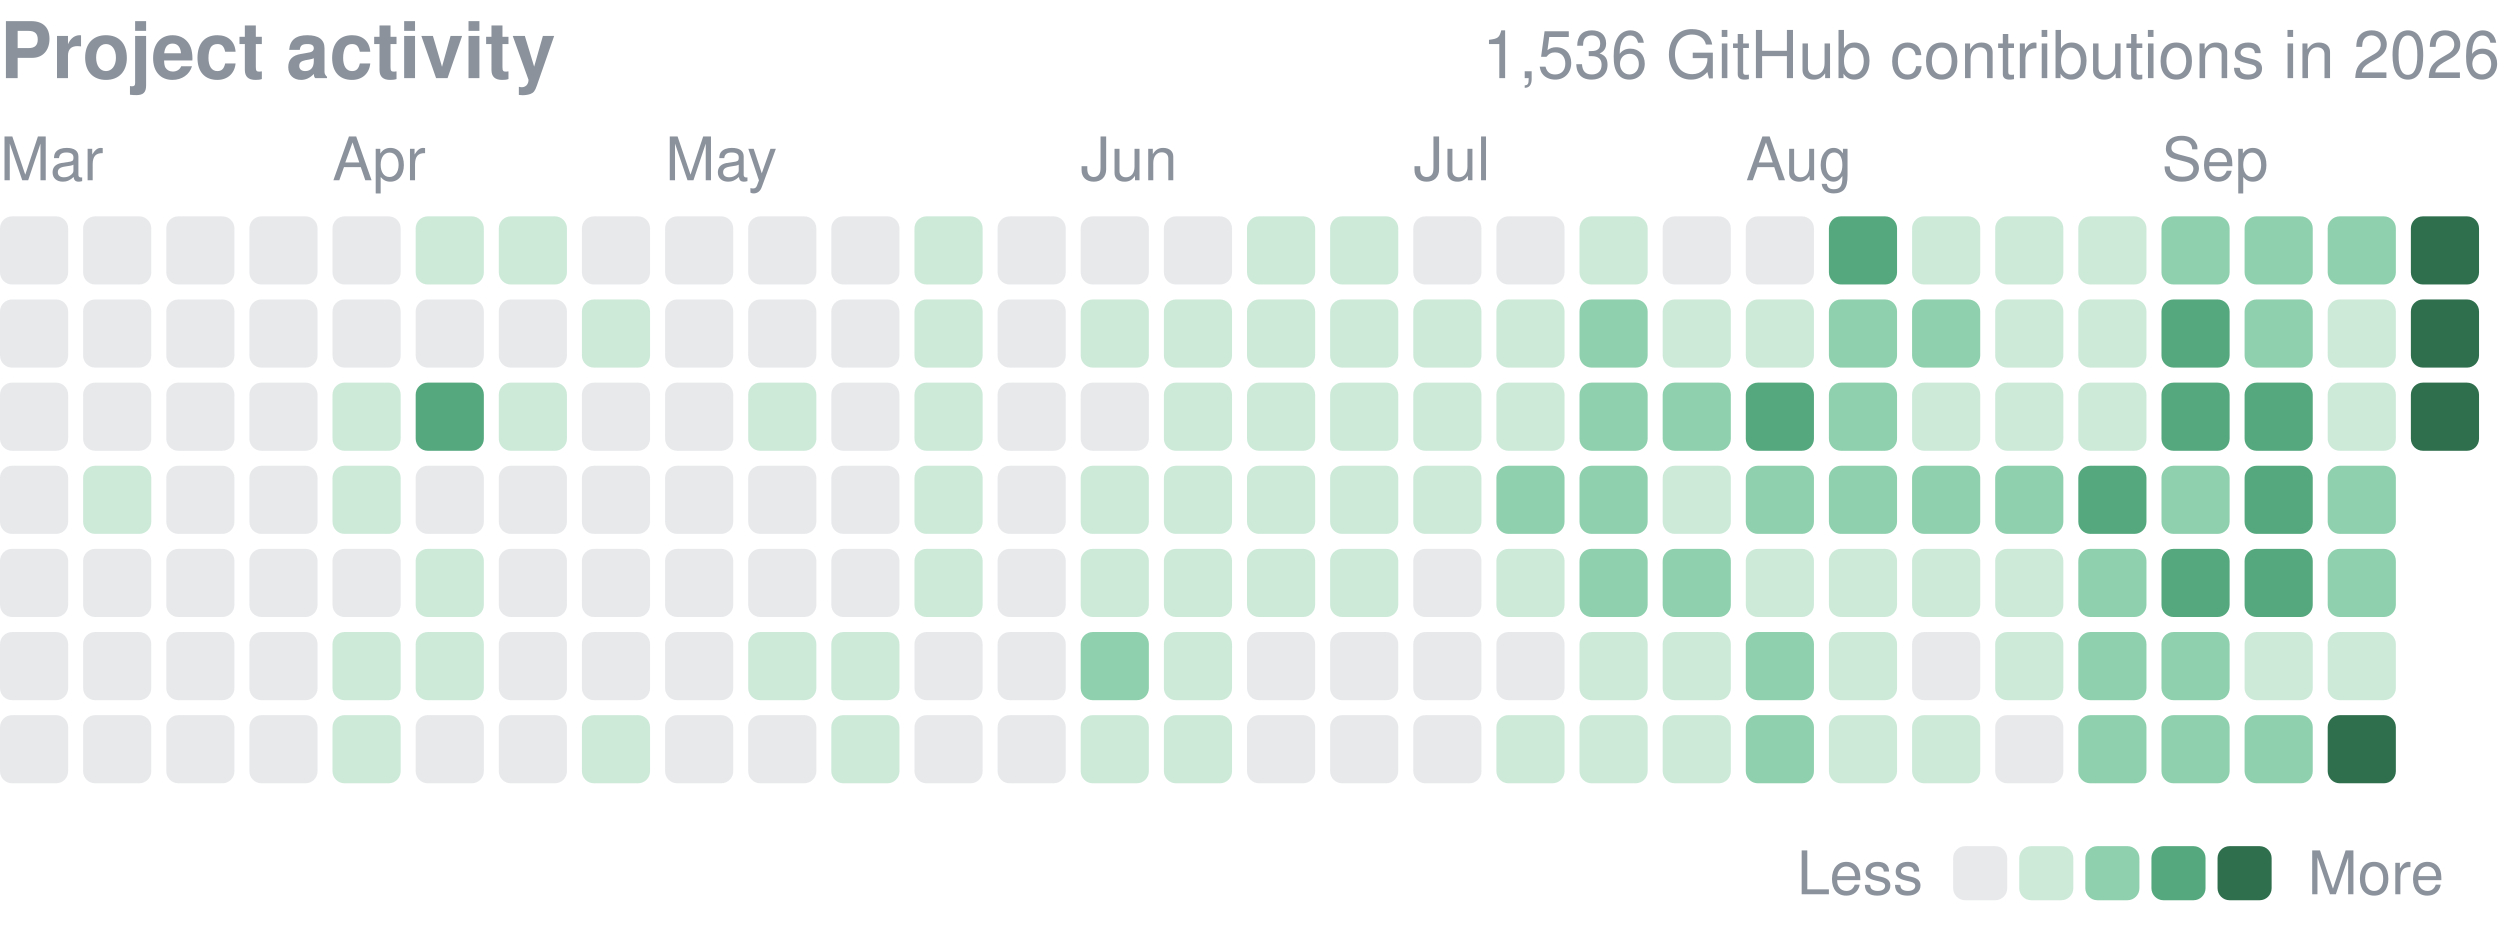
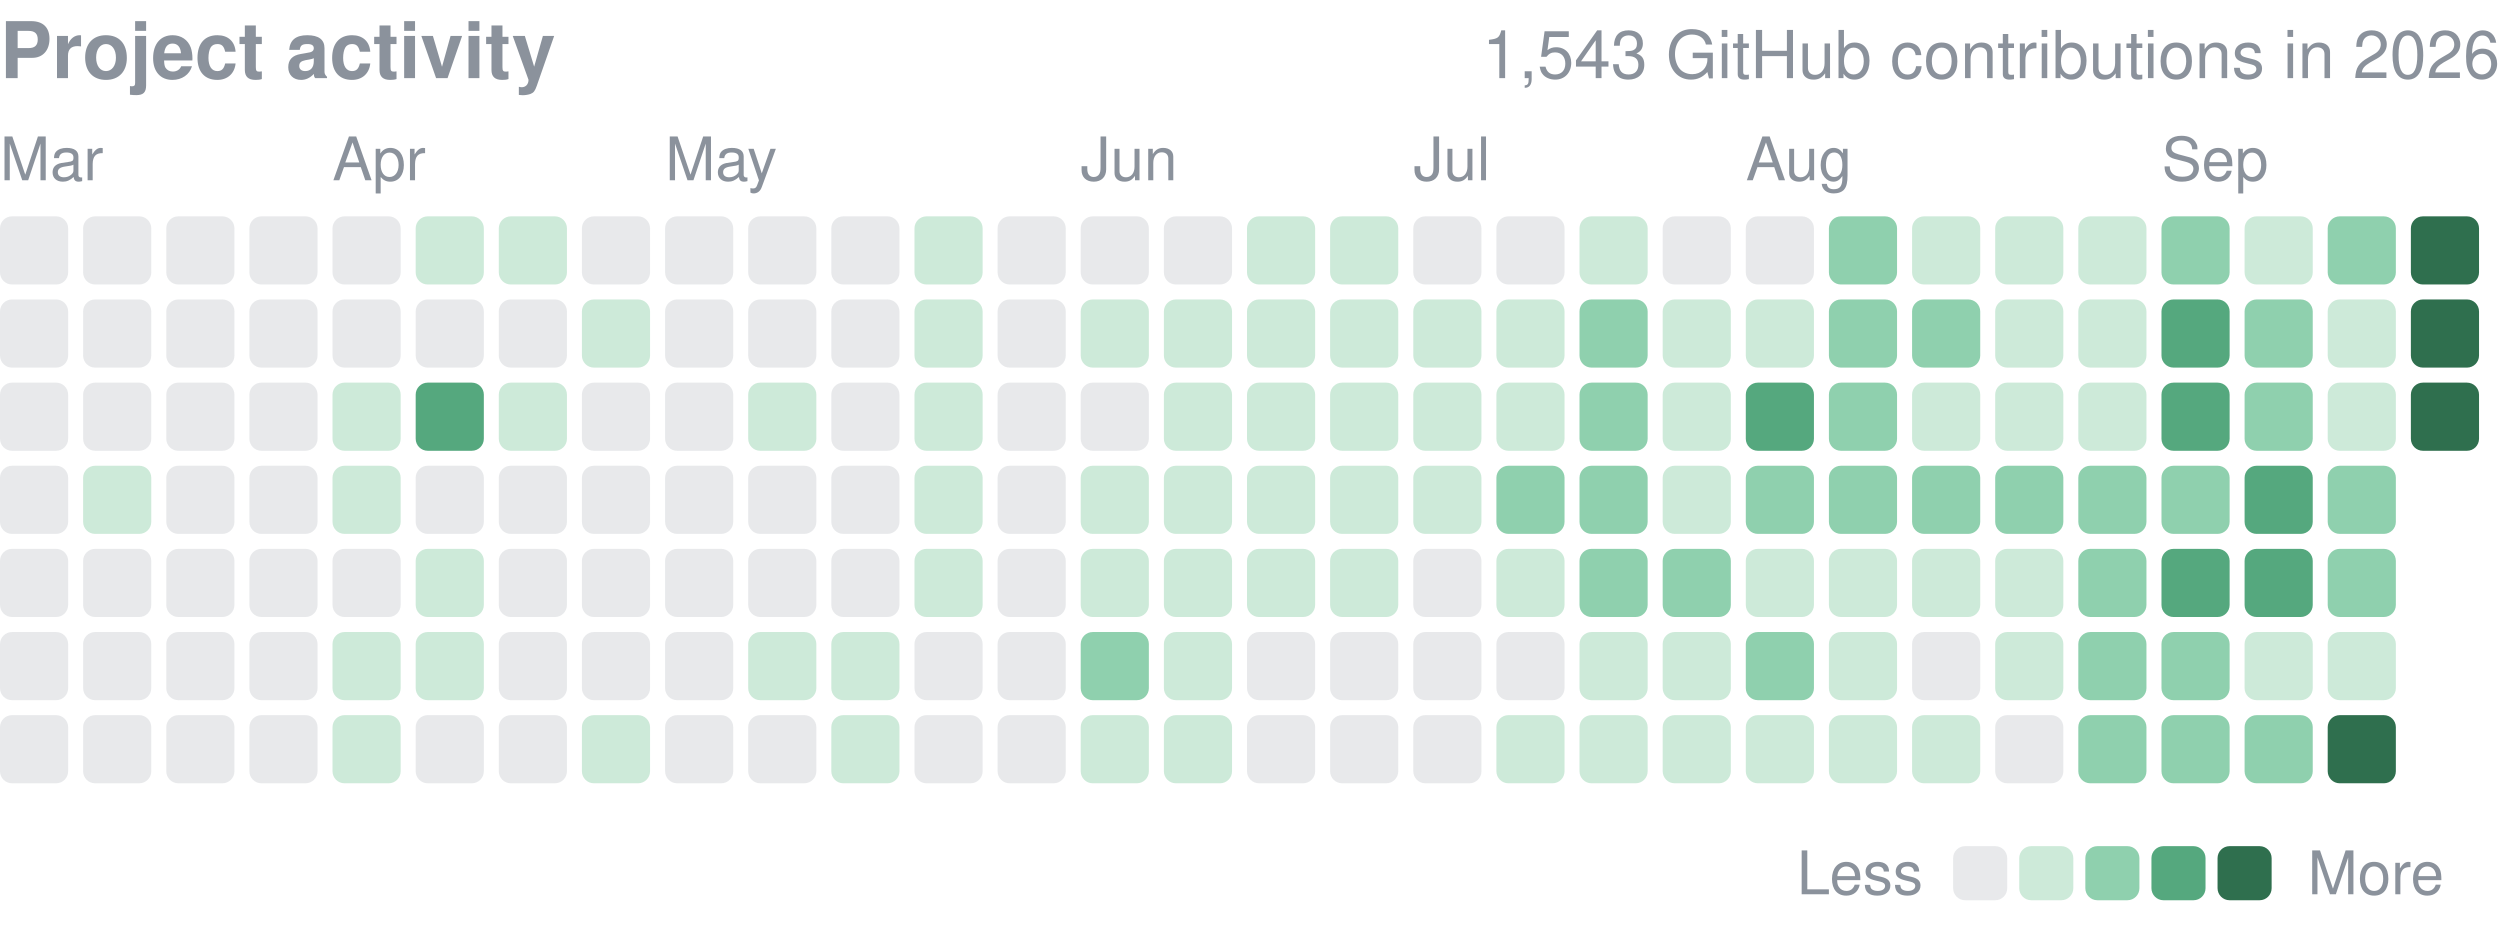
<svg xmlns="http://www.w3.org/2000/svg" width="416" height="155" viewBox="0 0 416 155" role="img" aria-label="yjinyoo GitHub contributions per day in 2026">
  <style>text{font-family:-apple-system,BlinkMacSystemFont,"Segoe UI",Helvetica,Arial,sans-serif}</style>
  <text x="0" y="13" font-size="13" font-weight="600" fill="#8b929c">Project activity</text>
-   <text x="416" y="13" font-size="11" fill="#8b929c" text-anchor="end">1,536 GitHub contributions in 2026</text>
+   <text x="416" y="13" font-size="11" fill="#8b929c" text-anchor="end">1,543 GitHub contributions in 2026</text>
  <text x="0.0" y="30" font-size="10" fill="#8b929c">Mar</text>
  <text x="55.3" y="30" font-size="10" fill="#8b929c">Apr</text>
  <text x="110.7" y="30" font-size="10" fill="#8b929c">May</text>
  <text x="179.8" y="30" font-size="10" fill="#8b929c">Jun</text>
  <text x="235.2" y="30" font-size="10" fill="#8b929c">Jul</text>
  <text x="290.5" y="30" font-size="10" fill="#8b929c">Aug</text>
  <text x="359.7" y="30" font-size="10" fill="#8b929c">Sep</text>
  <rect x="0.00" y="36.00" width="11.34" height="11.34" rx="2.0" fill="#8b929c" opacity="0.2" />
  <rect x="0.00" y="49.83" width="11.34" height="11.34" rx="2.0" fill="#8b929c" opacity="0.2" />
  <rect x="0.00" y="63.67" width="11.34" height="11.34" rx="2.0" fill="#8b929c" opacity="0.2" />
  <rect x="0.00" y="77.50" width="11.34" height="11.34" rx="2.0" fill="#8b929c" opacity="0.2" />
  <rect x="0.00" y="91.33" width="11.34" height="11.34" rx="2.0" fill="#8b929c" opacity="0.2" />
  <rect x="0.00" y="105.17" width="11.34" height="11.34" rx="2.0" fill="#8b929c" opacity="0.2" />
  <rect x="0.00" y="119.00" width="11.34" height="11.34" rx="2.0" fill="#8b929c" opacity="0.2" />
  <rect x="13.83" y="36.00" width="11.34" height="11.34" rx="2.0" fill="#8b929c" opacity="0.2" />
  <rect x="13.83" y="49.83" width="11.34" height="11.34" rx="2.0" fill="#8b929c" opacity="0.2" />
  <rect x="13.83" y="63.67" width="11.34" height="11.34" rx="2.0" fill="#8b929c" opacity="0.2" />
  <rect x="13.83" y="77.50" width="11.34" height="11.34" rx="2.0" fill="#cdead9" />
  <rect x="13.83" y="91.33" width="11.34" height="11.34" rx="2.0" fill="#8b929c" opacity="0.2" />
  <rect x="13.83" y="105.17" width="11.34" height="11.34" rx="2.0" fill="#8b929c" opacity="0.2" />
  <rect x="13.83" y="119.00" width="11.34" height="11.34" rx="2.0" fill="#8b929c" opacity="0.2" />
  <rect x="27.67" y="36.00" width="11.34" height="11.34" rx="2.0" fill="#8b929c" opacity="0.2" />
  <rect x="27.67" y="49.83" width="11.34" height="11.34" rx="2.0" fill="#8b929c" opacity="0.2" />
  <rect x="27.67" y="63.67" width="11.34" height="11.34" rx="2.0" fill="#8b929c" opacity="0.2" />
  <rect x="27.67" y="77.50" width="11.34" height="11.34" rx="2.0" fill="#8b929c" opacity="0.2" />
  <rect x="27.67" y="91.33" width="11.34" height="11.34" rx="2.0" fill="#8b929c" opacity="0.2" />
  <rect x="27.67" y="105.17" width="11.34" height="11.34" rx="2.0" fill="#8b929c" opacity="0.2" />
  <rect x="27.67" y="119.00" width="11.34" height="11.34" rx="2.0" fill="#8b929c" opacity="0.2" />
  <rect x="41.50" y="36.00" width="11.34" height="11.34" rx="2.0" fill="#8b929c" opacity="0.2" />
  <rect x="41.50" y="49.83" width="11.34" height="11.34" rx="2.0" fill="#8b929c" opacity="0.2" />
  <rect x="41.50" y="63.67" width="11.34" height="11.34" rx="2.0" fill="#8b929c" opacity="0.2" />
  <rect x="41.50" y="77.50" width="11.34" height="11.34" rx="2.0" fill="#8b929c" opacity="0.2" />
  <rect x="41.50" y="91.33" width="11.34" height="11.34" rx="2.0" fill="#8b929c" opacity="0.2" />
  <rect x="41.50" y="105.17" width="11.34" height="11.34" rx="2.0" fill="#8b929c" opacity="0.2" />
  <rect x="41.50" y="119.00" width="11.34" height="11.34" rx="2.0" fill="#8b929c" opacity="0.2" />
  <rect x="55.33" y="36.00" width="11.34" height="11.34" rx="2.0" fill="#8b929c" opacity="0.2" />
  <rect x="55.33" y="49.83" width="11.34" height="11.34" rx="2.0" fill="#8b929c" opacity="0.2" />
  <rect x="55.33" y="63.67" width="11.34" height="11.34" rx="2.0" fill="#cdead9" />
  <rect x="55.33" y="77.50" width="11.34" height="11.34" rx="2.0" fill="#cdead9" />
  <rect x="55.33" y="91.33" width="11.34" height="11.34" rx="2.0" fill="#8b929c" opacity="0.2" />
  <rect x="55.33" y="105.17" width="11.34" height="11.34" rx="2.0" fill="#cdead9" />
  <rect x="55.33" y="119.00" width="11.34" height="11.34" rx="2.0" fill="#cdead9" />
  <rect x="69.17" y="36.00" width="11.34" height="11.34" rx="2.0" fill="#cdead9" />
  <rect x="69.17" y="49.83" width="11.34" height="11.34" rx="2.0" fill="#8b929c" opacity="0.2" />
  <rect x="69.17" y="63.67" width="11.34" height="11.34" rx="2.0" fill="#55a87e" />
  <rect x="69.17" y="77.50" width="11.34" height="11.34" rx="2.0" fill="#8b929c" opacity="0.2" />
  <rect x="69.17" y="91.33" width="11.34" height="11.34" rx="2.0" fill="#cdead9" />
  <rect x="69.17" y="105.17" width="11.34" height="11.34" rx="2.0" fill="#cdead9" />
  <rect x="69.17" y="119.00" width="11.34" height="11.34" rx="2.0" fill="#8b929c" opacity="0.2" />
  <rect x="83.00" y="36.00" width="11.34" height="11.34" rx="2.0" fill="#cdead9" />
  <rect x="83.00" y="49.83" width="11.34" height="11.34" rx="2.0" fill="#8b929c" opacity="0.2" />
  <rect x="83.00" y="63.67" width="11.34" height="11.34" rx="2.0" fill="#cdead9" />
  <rect x="83.00" y="77.50" width="11.34" height="11.34" rx="2.0" fill="#8b929c" opacity="0.2" />
  <rect x="83.00" y="91.33" width="11.34" height="11.34" rx="2.0" fill="#8b929c" opacity="0.2" />
  <rect x="83.00" y="105.17" width="11.34" height="11.34" rx="2.0" fill="#8b929c" opacity="0.2" />
  <rect x="83.00" y="119.00" width="11.34" height="11.34" rx="2.0" fill="#8b929c" opacity="0.2" />
  <rect x="96.83" y="36.00" width="11.34" height="11.34" rx="2.0" fill="#8b929c" opacity="0.2" />
  <rect x="96.83" y="49.83" width="11.34" height="11.34" rx="2.0" fill="#cdead9" />
  <rect x="96.83" y="63.67" width="11.34" height="11.34" rx="2.0" fill="#8b929c" opacity="0.2" />
  <rect x="96.83" y="77.50" width="11.34" height="11.34" rx="2.0" fill="#8b929c" opacity="0.2" />
  <rect x="96.83" y="91.33" width="11.34" height="11.34" rx="2.0" fill="#8b929c" opacity="0.2" />
  <rect x="96.83" y="105.17" width="11.34" height="11.34" rx="2.0" fill="#8b929c" opacity="0.2" />
  <rect x="96.83" y="119.00" width="11.34" height="11.34" rx="2.0" fill="#cdead9" />
  <rect x="110.67" y="36.00" width="11.34" height="11.34" rx="2.0" fill="#8b929c" opacity="0.2" />
  <rect x="110.67" y="49.83" width="11.34" height="11.34" rx="2.0" fill="#8b929c" opacity="0.2" />
  <rect x="110.67" y="63.67" width="11.34" height="11.34" rx="2.0" fill="#8b929c" opacity="0.2" />
  <rect x="110.67" y="77.50" width="11.34" height="11.34" rx="2.0" fill="#8b929c" opacity="0.2" />
  <rect x="110.67" y="91.33" width="11.34" height="11.34" rx="2.0" fill="#8b929c" opacity="0.2" />
  <rect x="110.67" y="105.17" width="11.34" height="11.34" rx="2.0" fill="#8b929c" opacity="0.2" />
  <rect x="110.67" y="119.00" width="11.34" height="11.34" rx="2.0" fill="#8b929c" opacity="0.2" />
  <rect x="124.50" y="36.00" width="11.34" height="11.34" rx="2.0" fill="#8b929c" opacity="0.2" />
  <rect x="124.50" y="49.83" width="11.34" height="11.34" rx="2.0" fill="#8b929c" opacity="0.2" />
  <rect x="124.50" y="63.67" width="11.34" height="11.34" rx="2.0" fill="#cdead9" />
  <rect x="124.50" y="77.50" width="11.34" height="11.34" rx="2.0" fill="#8b929c" opacity="0.2" />
  <rect x="124.50" y="91.33" width="11.34" height="11.34" rx="2.0" fill="#8b929c" opacity="0.2" />
  <rect x="124.50" y="105.17" width="11.34" height="11.34" rx="2.0" fill="#cdead9" />
  <rect x="124.50" y="119.00" width="11.34" height="11.34" rx="2.0" fill="#8b929c" opacity="0.2" />
  <rect x="138.33" y="36.00" width="11.34" height="11.34" rx="2.0" fill="#8b929c" opacity="0.2" />
  <rect x="138.33" y="49.83" width="11.34" height="11.34" rx="2.0" fill="#8b929c" opacity="0.2" />
  <rect x="138.33" y="63.67" width="11.34" height="11.34" rx="2.0" fill="#8b929c" opacity="0.2" />
  <rect x="138.33" y="77.50" width="11.34" height="11.34" rx="2.0" fill="#8b929c" opacity="0.2" />
  <rect x="138.33" y="91.33" width="11.34" height="11.34" rx="2.0" fill="#8b929c" opacity="0.2" />
  <rect x="138.33" y="105.17" width="11.34" height="11.34" rx="2.0" fill="#cdead9" />
  <rect x="138.33" y="119.00" width="11.34" height="11.34" rx="2.0" fill="#cdead9" />
  <rect x="152.17" y="36.00" width="11.34" height="11.34" rx="2.0" fill="#cdead9" />
  <rect x="152.17" y="49.83" width="11.34" height="11.34" rx="2.0" fill="#cdead9" />
  <rect x="152.17" y="63.67" width="11.34" height="11.34" rx="2.0" fill="#cdead9" />
  <rect x="152.17" y="77.50" width="11.34" height="11.34" rx="2.0" fill="#cdead9" />
  <rect x="152.17" y="91.33" width="11.34" height="11.34" rx="2.0" fill="#cdead9" />
  <rect x="152.17" y="105.17" width="11.34" height="11.34" rx="2.0" fill="#8b929c" opacity="0.2" />
  <rect x="152.17" y="119.00" width="11.34" height="11.34" rx="2.0" fill="#8b929c" opacity="0.2" />
  <rect x="166.00" y="36.00" width="11.34" height="11.34" rx="2.0" fill="#8b929c" opacity="0.2" />
  <rect x="166.00" y="49.83" width="11.34" height="11.34" rx="2.0" fill="#8b929c" opacity="0.2" />
  <rect x="166.00" y="63.67" width="11.34" height="11.34" rx="2.0" fill="#8b929c" opacity="0.2" />
  <rect x="166.00" y="77.50" width="11.34" height="11.34" rx="2.0" fill="#8b929c" opacity="0.2" />
  <rect x="166.00" y="91.33" width="11.34" height="11.34" rx="2.0" fill="#8b929c" opacity="0.2" />
  <rect x="166.00" y="105.17" width="11.34" height="11.34" rx="2.0" fill="#8b929c" opacity="0.2" />
  <rect x="166.00" y="119.00" width="11.34" height="11.34" rx="2.0" fill="#8b929c" opacity="0.2" />
  <rect x="179.83" y="36.00" width="11.34" height="11.34" rx="2.0" fill="#8b929c" opacity="0.2" />
  <rect x="179.83" y="49.83" width="11.34" height="11.34" rx="2.0" fill="#cdead9" />
  <rect x="179.83" y="63.67" width="11.34" height="11.34" rx="2.0" fill="#8b929c" opacity="0.2" />
  <rect x="179.83" y="77.50" width="11.34" height="11.34" rx="2.0" fill="#cdead9" />
  <rect x="179.83" y="91.33" width="11.34" height="11.34" rx="2.0" fill="#cdead9" />
  <rect x="179.83" y="105.17" width="11.34" height="11.34" rx="2.0" fill="#8fd0ae" />
  <rect x="179.83" y="119.00" width="11.34" height="11.34" rx="2.0" fill="#cdead9" />
  <rect x="193.67" y="36.00" width="11.34" height="11.34" rx="2.0" fill="#8b929c" opacity="0.2" />
  <rect x="193.67" y="49.83" width="11.34" height="11.34" rx="2.0" fill="#cdead9" />
  <rect x="193.67" y="63.67" width="11.34" height="11.34" rx="2.0" fill="#cdead9" />
  <rect x="193.67" y="77.50" width="11.34" height="11.34" rx="2.0" fill="#cdead9" />
  <rect x="193.67" y="91.33" width="11.34" height="11.34" rx="2.0" fill="#cdead9" />
  <rect x="193.67" y="105.17" width="11.34" height="11.34" rx="2.0" fill="#cdead9" />
  <rect x="193.67" y="119.00" width="11.34" height="11.34" rx="2.0" fill="#cdead9" />
  <rect x="207.50" y="36.00" width="11.34" height="11.34" rx="2.0" fill="#cdead9" />
  <rect x="207.50" y="49.83" width="11.34" height="11.34" rx="2.0" fill="#cdead9" />
  <rect x="207.50" y="63.67" width="11.34" height="11.34" rx="2.0" fill="#cdead9" />
  <rect x="207.50" y="77.50" width="11.34" height="11.34" rx="2.0" fill="#cdead9" />
  <rect x="207.50" y="91.33" width="11.34" height="11.34" rx="2.0" fill="#cdead9" />
  <rect x="207.50" y="105.17" width="11.34" height="11.34" rx="2.0" fill="#8b929c" opacity="0.2" />
  <rect x="207.50" y="119.00" width="11.34" height="11.34" rx="2.0" fill="#8b929c" opacity="0.2" />
  <rect x="221.33" y="36.00" width="11.34" height="11.34" rx="2.0" fill="#cdead9" />
  <rect x="221.33" y="49.83" width="11.34" height="11.34" rx="2.0" fill="#cdead9" />
  <rect x="221.33" y="63.67" width="11.34" height="11.34" rx="2.0" fill="#cdead9" />
  <rect x="221.33" y="77.50" width="11.34" height="11.34" rx="2.0" fill="#cdead9" />
  <rect x="221.33" y="91.33" width="11.34" height="11.34" rx="2.0" fill="#cdead9" />
  <rect x="221.33" y="105.17" width="11.34" height="11.34" rx="2.0" fill="#8b929c" opacity="0.2" />
  <rect x="221.33" y="119.00" width="11.34" height="11.34" rx="2.0" fill="#8b929c" opacity="0.2" />
  <rect x="235.17" y="36.00" width="11.34" height="11.34" rx="2.0" fill="#8b929c" opacity="0.2" />
  <rect x="235.17" y="49.83" width="11.34" height="11.34" rx="2.0" fill="#cdead9" />
  <rect x="235.17" y="63.67" width="11.34" height="11.34" rx="2.0" fill="#cdead9" />
  <rect x="235.17" y="77.50" width="11.34" height="11.34" rx="2.0" fill="#cdead9" />
  <rect x="235.17" y="91.33" width="11.34" height="11.34" rx="2.0" fill="#8b929c" opacity="0.2" />
  <rect x="235.17" y="105.17" width="11.34" height="11.34" rx="2.0" fill="#8b929c" opacity="0.2" />
  <rect x="235.17" y="119.00" width="11.34" height="11.34" rx="2.0" fill="#8b929c" opacity="0.2" />
  <rect x="249.00" y="36.00" width="11.34" height="11.34" rx="2.0" fill="#8b929c" opacity="0.2" />
  <rect x="249.00" y="49.83" width="11.34" height="11.34" rx="2.0" fill="#cdead9" />
  <rect x="249.00" y="63.67" width="11.34" height="11.34" rx="2.0" fill="#cdead9" />
  <rect x="249.00" y="77.50" width="11.34" height="11.34" rx="2.0" fill="#8fd0ae" />
  <rect x="249.00" y="91.33" width="11.34" height="11.34" rx="2.0" fill="#cdead9" />
  <rect x="249.00" y="105.17" width="11.34" height="11.34" rx="2.0" fill="#8b929c" opacity="0.2" />
  <rect x="249.00" y="119.00" width="11.34" height="11.34" rx="2.0" fill="#cdead9" />
  <rect x="262.83" y="36.00" width="11.34" height="11.34" rx="2.0" fill="#cdead9" />
  <rect x="262.83" y="49.83" width="11.34" height="11.34" rx="2.0" fill="#8fd0ae" />
  <rect x="262.83" y="63.67" width="11.34" height="11.34" rx="2.0" fill="#8fd0ae" />
  <rect x="262.83" y="77.50" width="11.34" height="11.34" rx="2.0" fill="#8fd0ae" />
  <rect x="262.83" y="91.33" width="11.34" height="11.34" rx="2.0" fill="#8fd0ae" />
  <rect x="262.83" y="105.17" width="11.34" height="11.34" rx="2.0" fill="#cdead9" />
  <rect x="262.83" y="119.00" width="11.34" height="11.34" rx="2.0" fill="#cdead9" />
  <rect x="276.67" y="36.00" width="11.34" height="11.34" rx="2.0" fill="#8b929c" opacity="0.2" />
  <rect x="276.67" y="49.83" width="11.34" height="11.34" rx="2.0" fill="#cdead9" />
-   <rect x="276.67" y="63.67" width="11.34" height="11.34" rx="2.0" fill="#8fd0ae" />
+   <rect x="276.67" y="63.67" width="11.34" height="11.34" rx="2.0" fill="#cdead9" />
  <rect x="276.67" y="77.50" width="11.34" height="11.34" rx="2.0" fill="#cdead9" />
  <rect x="276.67" y="91.33" width="11.34" height="11.34" rx="2.0" fill="#8fd0ae" />
  <rect x="276.67" y="105.17" width="11.34" height="11.34" rx="2.0" fill="#cdead9" />
  <rect x="276.67" y="119.00" width="11.34" height="11.34" rx="2.0" fill="#cdead9" />
  <rect x="290.50" y="36.00" width="11.34" height="11.34" rx="2.0" fill="#8b929c" opacity="0.2" />
  <rect x="290.50" y="49.83" width="11.34" height="11.34" rx="2.0" fill="#cdead9" />
  <rect x="290.50" y="63.67" width="11.34" height="11.34" rx="2.0" fill="#55a87e" />
  <rect x="290.50" y="77.50" width="11.34" height="11.34" rx="2.0" fill="#8fd0ae" />
  <rect x="290.50" y="91.33" width="11.34" height="11.34" rx="2.0" fill="#cdead9" />
  <rect x="290.50" y="105.17" width="11.34" height="11.34" rx="2.0" fill="#8fd0ae" />
-   <rect x="290.50" y="119.00" width="11.34" height="11.34" rx="2.0" fill="#8fd0ae" />
-   <rect x="304.33" y="36.00" width="11.34" height="11.34" rx="2.0" fill="#55a87e" />
+   <rect x="290.50" y="119.00" width="11.34" height="11.34" rx="2.0" fill="#cdead9" />
+   <rect x="304.33" y="36.00" width="11.34" height="11.34" rx="2.0" fill="#8fd0ae" />
  <rect x="304.33" y="49.83" width="11.34" height="11.34" rx="2.0" fill="#8fd0ae" />
  <rect x="304.33" y="63.67" width="11.34" height="11.34" rx="2.0" fill="#8fd0ae" />
  <rect x="304.33" y="77.50" width="11.34" height="11.34" rx="2.0" fill="#8fd0ae" />
  <rect x="304.33" y="91.33" width="11.34" height="11.34" rx="2.0" fill="#cdead9" />
  <rect x="304.33" y="105.17" width="11.34" height="11.34" rx="2.0" fill="#cdead9" />
  <rect x="304.33" y="119.00" width="11.34" height="11.34" rx="2.0" fill="#cdead9" />
  <rect x="318.17" y="36.00" width="11.34" height="11.34" rx="2.0" fill="#cdead9" />
  <rect x="318.17" y="49.83" width="11.34" height="11.34" rx="2.0" fill="#8fd0ae" />
  <rect x="318.17" y="63.67" width="11.34" height="11.34" rx="2.0" fill="#cdead9" />
  <rect x="318.17" y="77.50" width="11.34" height="11.34" rx="2.0" fill="#8fd0ae" />
  <rect x="318.17" y="91.33" width="11.34" height="11.34" rx="2.0" fill="#cdead9" />
  <rect x="318.17" y="105.17" width="11.34" height="11.34" rx="2.0" fill="#8b929c" opacity="0.2" />
  <rect x="318.17" y="119.00" width="11.34" height="11.34" rx="2.0" fill="#cdead9" />
  <rect x="332.00" y="36.00" width="11.34" height="11.34" rx="2.0" fill="#cdead9" />
  <rect x="332.00" y="49.83" width="11.34" height="11.34" rx="2.0" fill="#cdead9" />
  <rect x="332.00" y="63.67" width="11.34" height="11.34" rx="2.0" fill="#cdead9" />
  <rect x="332.00" y="77.50" width="11.34" height="11.34" rx="2.0" fill="#8fd0ae" />
  <rect x="332.00" y="91.33" width="11.34" height="11.34" rx="2.0" fill="#cdead9" />
  <rect x="332.00" y="105.17" width="11.34" height="11.34" rx="2.0" fill="#cdead9" />
  <rect x="332.00" y="119.00" width="11.34" height="11.34" rx="2.0" fill="#8b929c" opacity="0.2" />
  <rect x="345.83" y="36.00" width="11.34" height="11.34" rx="2.0" fill="#cdead9" />
  <rect x="345.83" y="49.83" width="11.34" height="11.34" rx="2.0" fill="#cdead9" />
  <rect x="345.83" y="63.67" width="11.34" height="11.34" rx="2.0" fill="#cdead9" />
-   <rect x="345.83" y="77.50" width="11.34" height="11.34" rx="2.0" fill="#55a87e" />
+   <rect x="345.83" y="77.50" width="11.34" height="11.34" rx="2.0" fill="#8fd0ae" />
  <rect x="345.83" y="91.33" width="11.34" height="11.34" rx="2.0" fill="#8fd0ae" />
  <rect x="345.83" y="105.17" width="11.34" height="11.34" rx="2.0" fill="#8fd0ae" />
  <rect x="345.83" y="119.00" width="11.34" height="11.34" rx="2.0" fill="#8fd0ae" />
  <rect x="359.67" y="36.00" width="11.34" height="11.34" rx="2.0" fill="#8fd0ae" />
  <rect x="359.67" y="49.83" width="11.34" height="11.34" rx="2.0" fill="#55a87e" />
  <rect x="359.67" y="63.67" width="11.34" height="11.34" rx="2.0" fill="#55a87e" />
  <rect x="359.67" y="77.50" width="11.34" height="11.34" rx="2.0" fill="#8fd0ae" />
  <rect x="359.67" y="91.33" width="11.34" height="11.34" rx="2.0" fill="#55a87e" />
  <rect x="359.67" y="105.17" width="11.34" height="11.34" rx="2.0" fill="#8fd0ae" />
  <rect x="359.67" y="119.00" width="11.34" height="11.34" rx="2.0" fill="#8fd0ae" />
-   <rect x="373.50" y="36.00" width="11.34" height="11.34" rx="2.0" fill="#8fd0ae" />
+   <rect x="373.50" y="36.00" width="11.34" height="11.34" rx="2.0" fill="#cdead9" />
  <rect x="373.50" y="49.83" width="11.34" height="11.34" rx="2.0" fill="#8fd0ae" />
-   <rect x="373.50" y="63.67" width="11.34" height="11.34" rx="2.0" fill="#55a87e" />
+   <rect x="373.50" y="63.67" width="11.34" height="11.34" rx="2.0" fill="#8fd0ae" />
  <rect x="373.50" y="77.50" width="11.34" height="11.34" rx="2.0" fill="#55a87e" />
  <rect x="373.50" y="91.33" width="11.34" height="11.34" rx="2.0" fill="#55a87e" />
  <rect x="373.50" y="105.17" width="11.34" height="11.34" rx="2.0" fill="#cdead9" />
  <rect x="373.50" y="119.00" width="11.34" height="11.34" rx="2.0" fill="#8fd0ae" />
  <rect x="387.33" y="36.00" width="11.34" height="11.34" rx="2.0" fill="#8fd0ae" />
  <rect x="387.33" y="49.83" width="11.34" height="11.34" rx="2.0" fill="#cdead9" />
  <rect x="387.33" y="63.67" width="11.34" height="11.34" rx="2.0" fill="#cdead9" />
  <rect x="387.33" y="77.50" width="11.34" height="11.34" rx="2.0" fill="#8fd0ae" />
  <rect x="387.33" y="91.33" width="11.34" height="11.34" rx="2.0" fill="#8fd0ae" />
  <rect x="387.33" y="105.17" width="11.34" height="11.34" rx="2.0" fill="#cdead9" />
  <rect x="387.33" y="119.00" width="11.34" height="11.34" rx="2.0" fill="#2f6f4e" />
  <rect x="401.17" y="36.00" width="11.34" height="11.34" rx="2.0" fill="#2f6f4e" />
  <rect x="401.17" y="49.83" width="11.34" height="11.34" rx="2.0" fill="#2f6f4e" />
  <rect x="401.17" y="63.67" width="11.34" height="11.34" rx="2.0" fill="#2f6f4e" />
  <text x="299" y="148.8" font-size="10" fill="#8b929c">Less</text>
  <rect x="325" y="140.8" width="9" height="9" rx="2.0" fill="#8b929c" opacity="0.2" />
  <rect x="336.0" y="140.8" width="9" height="9" rx="2.0" fill="#cdead9" />
  <rect x="347.0" y="140.8" width="9" height="9" rx="2.0" fill="#8fd0ae" />
  <rect x="358.0" y="140.8" width="9" height="9" rx="2.0" fill="#55a87e" />
  <rect x="369.0" y="140.8" width="9" height="9" rx="2.0" fill="#2f6f4e" />
  <text x="384.0" y="148.8" font-size="10" fill="#8b929c">More</text>
</svg>
